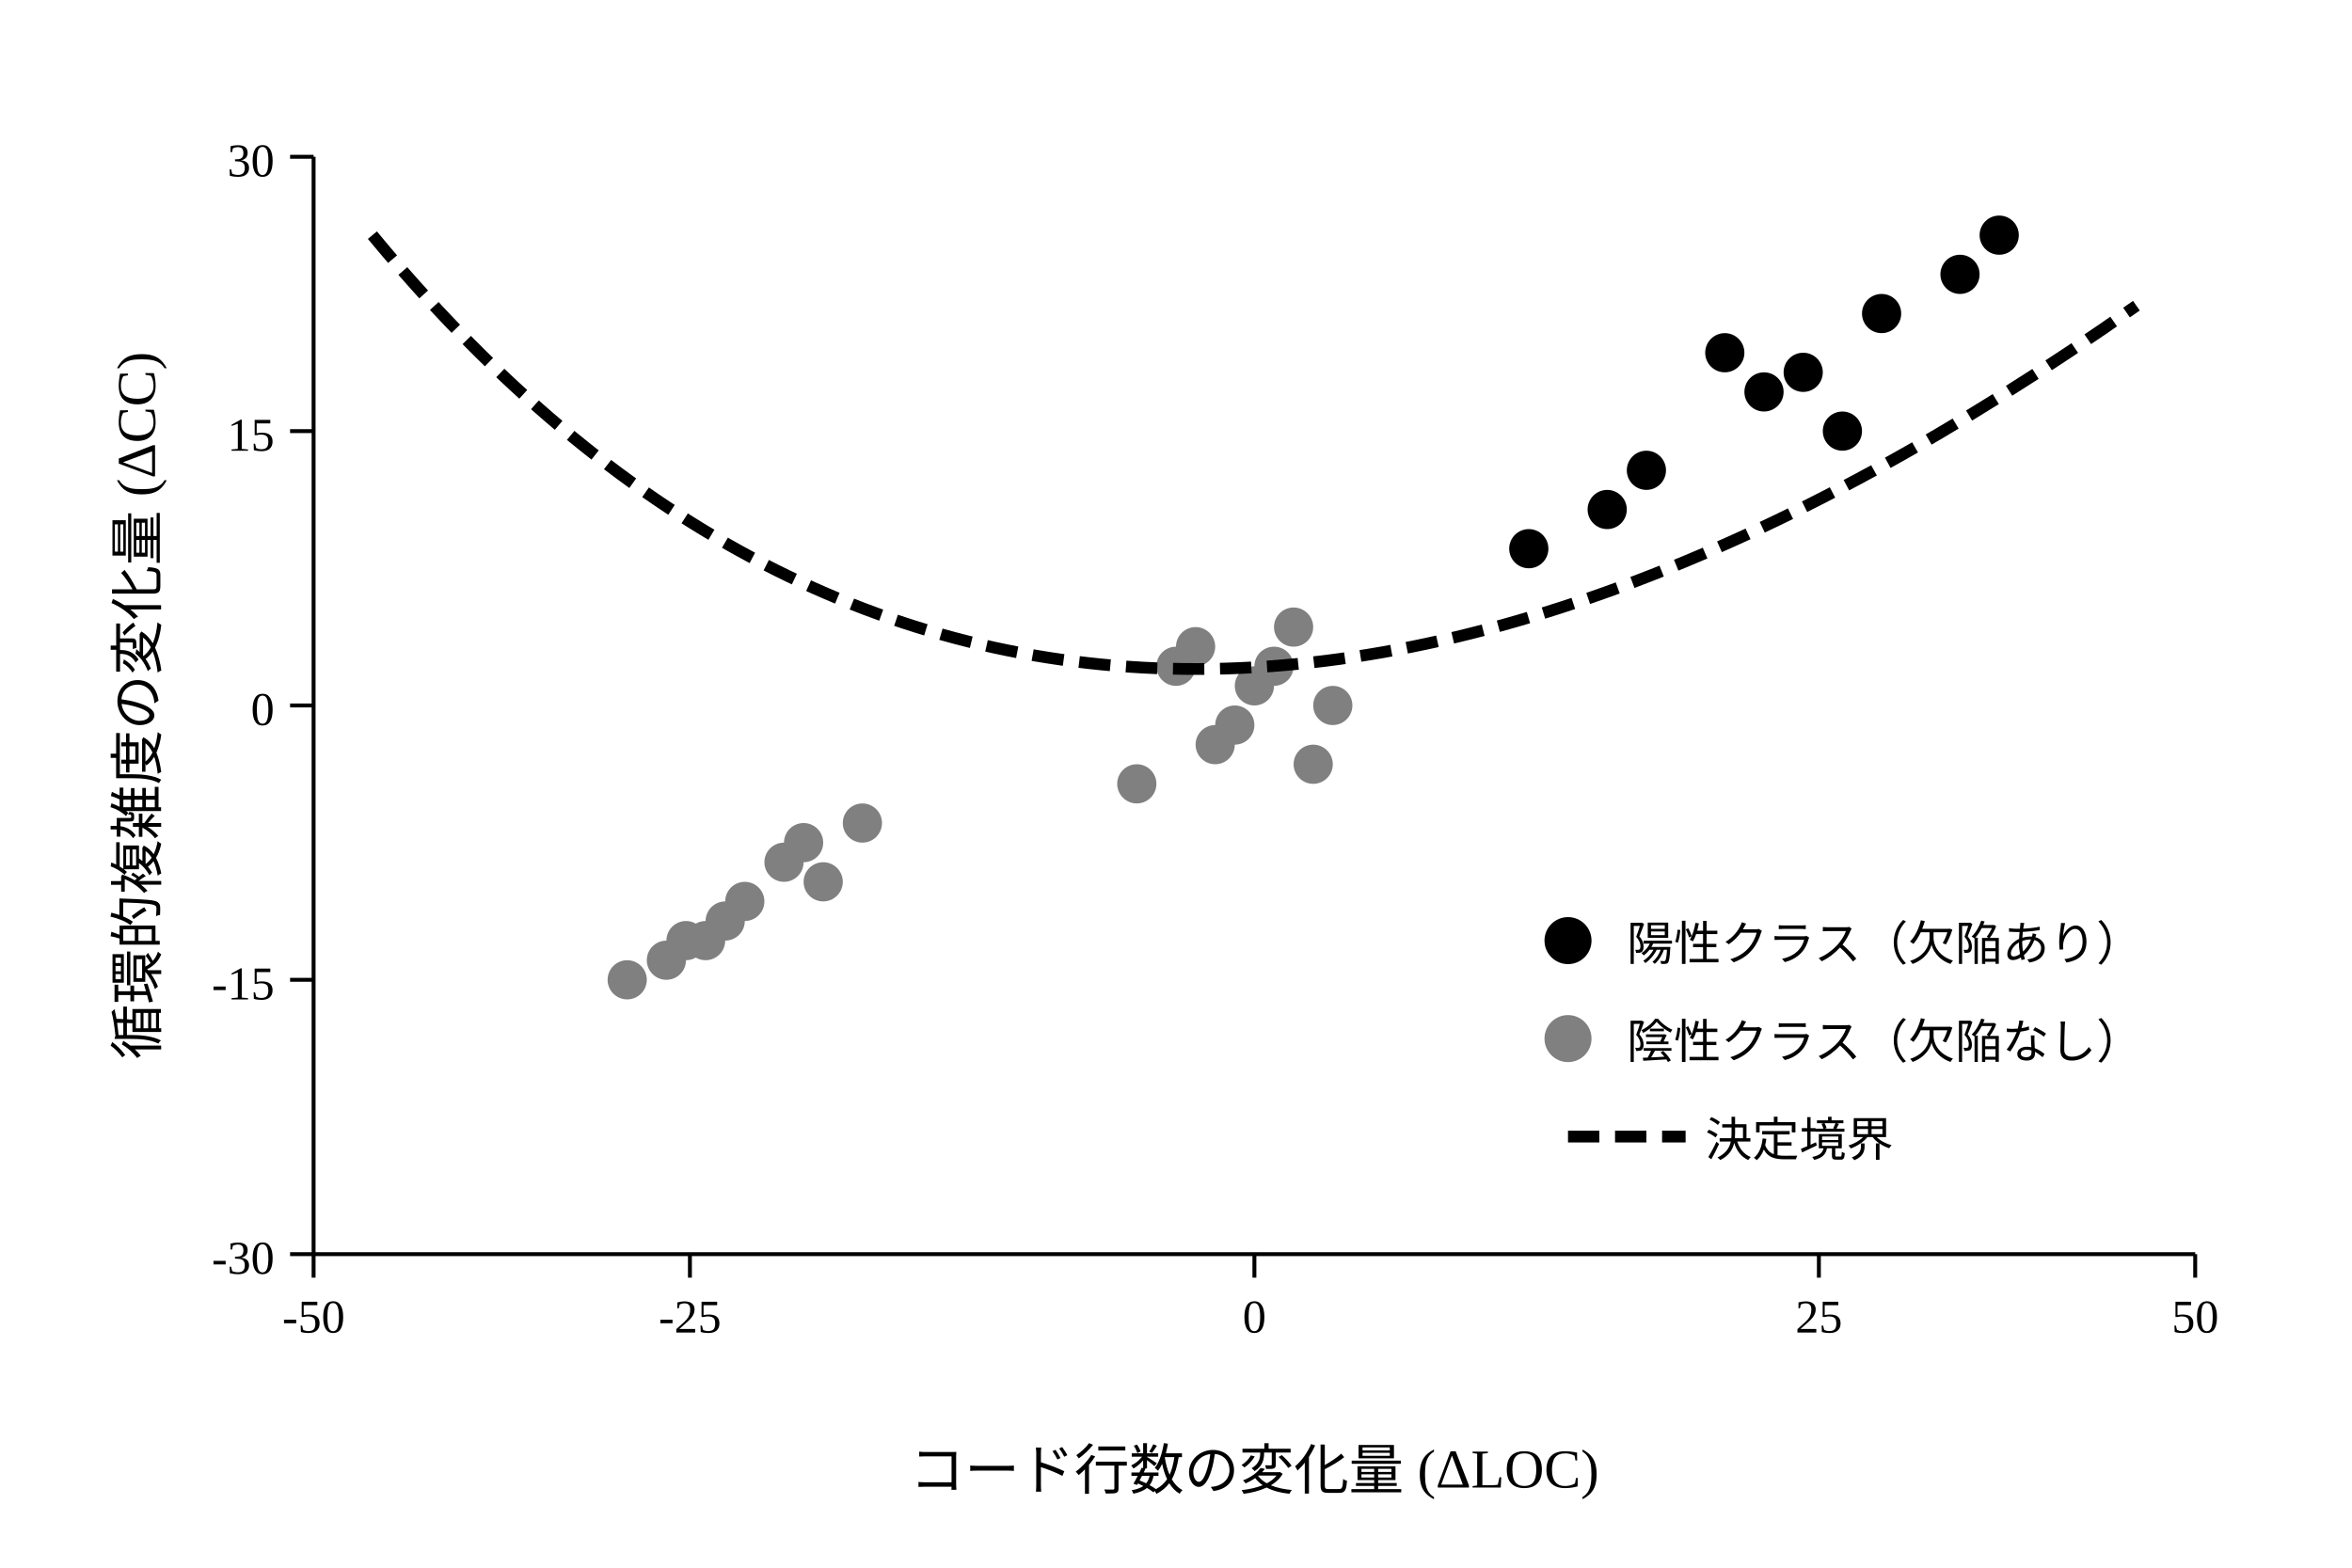
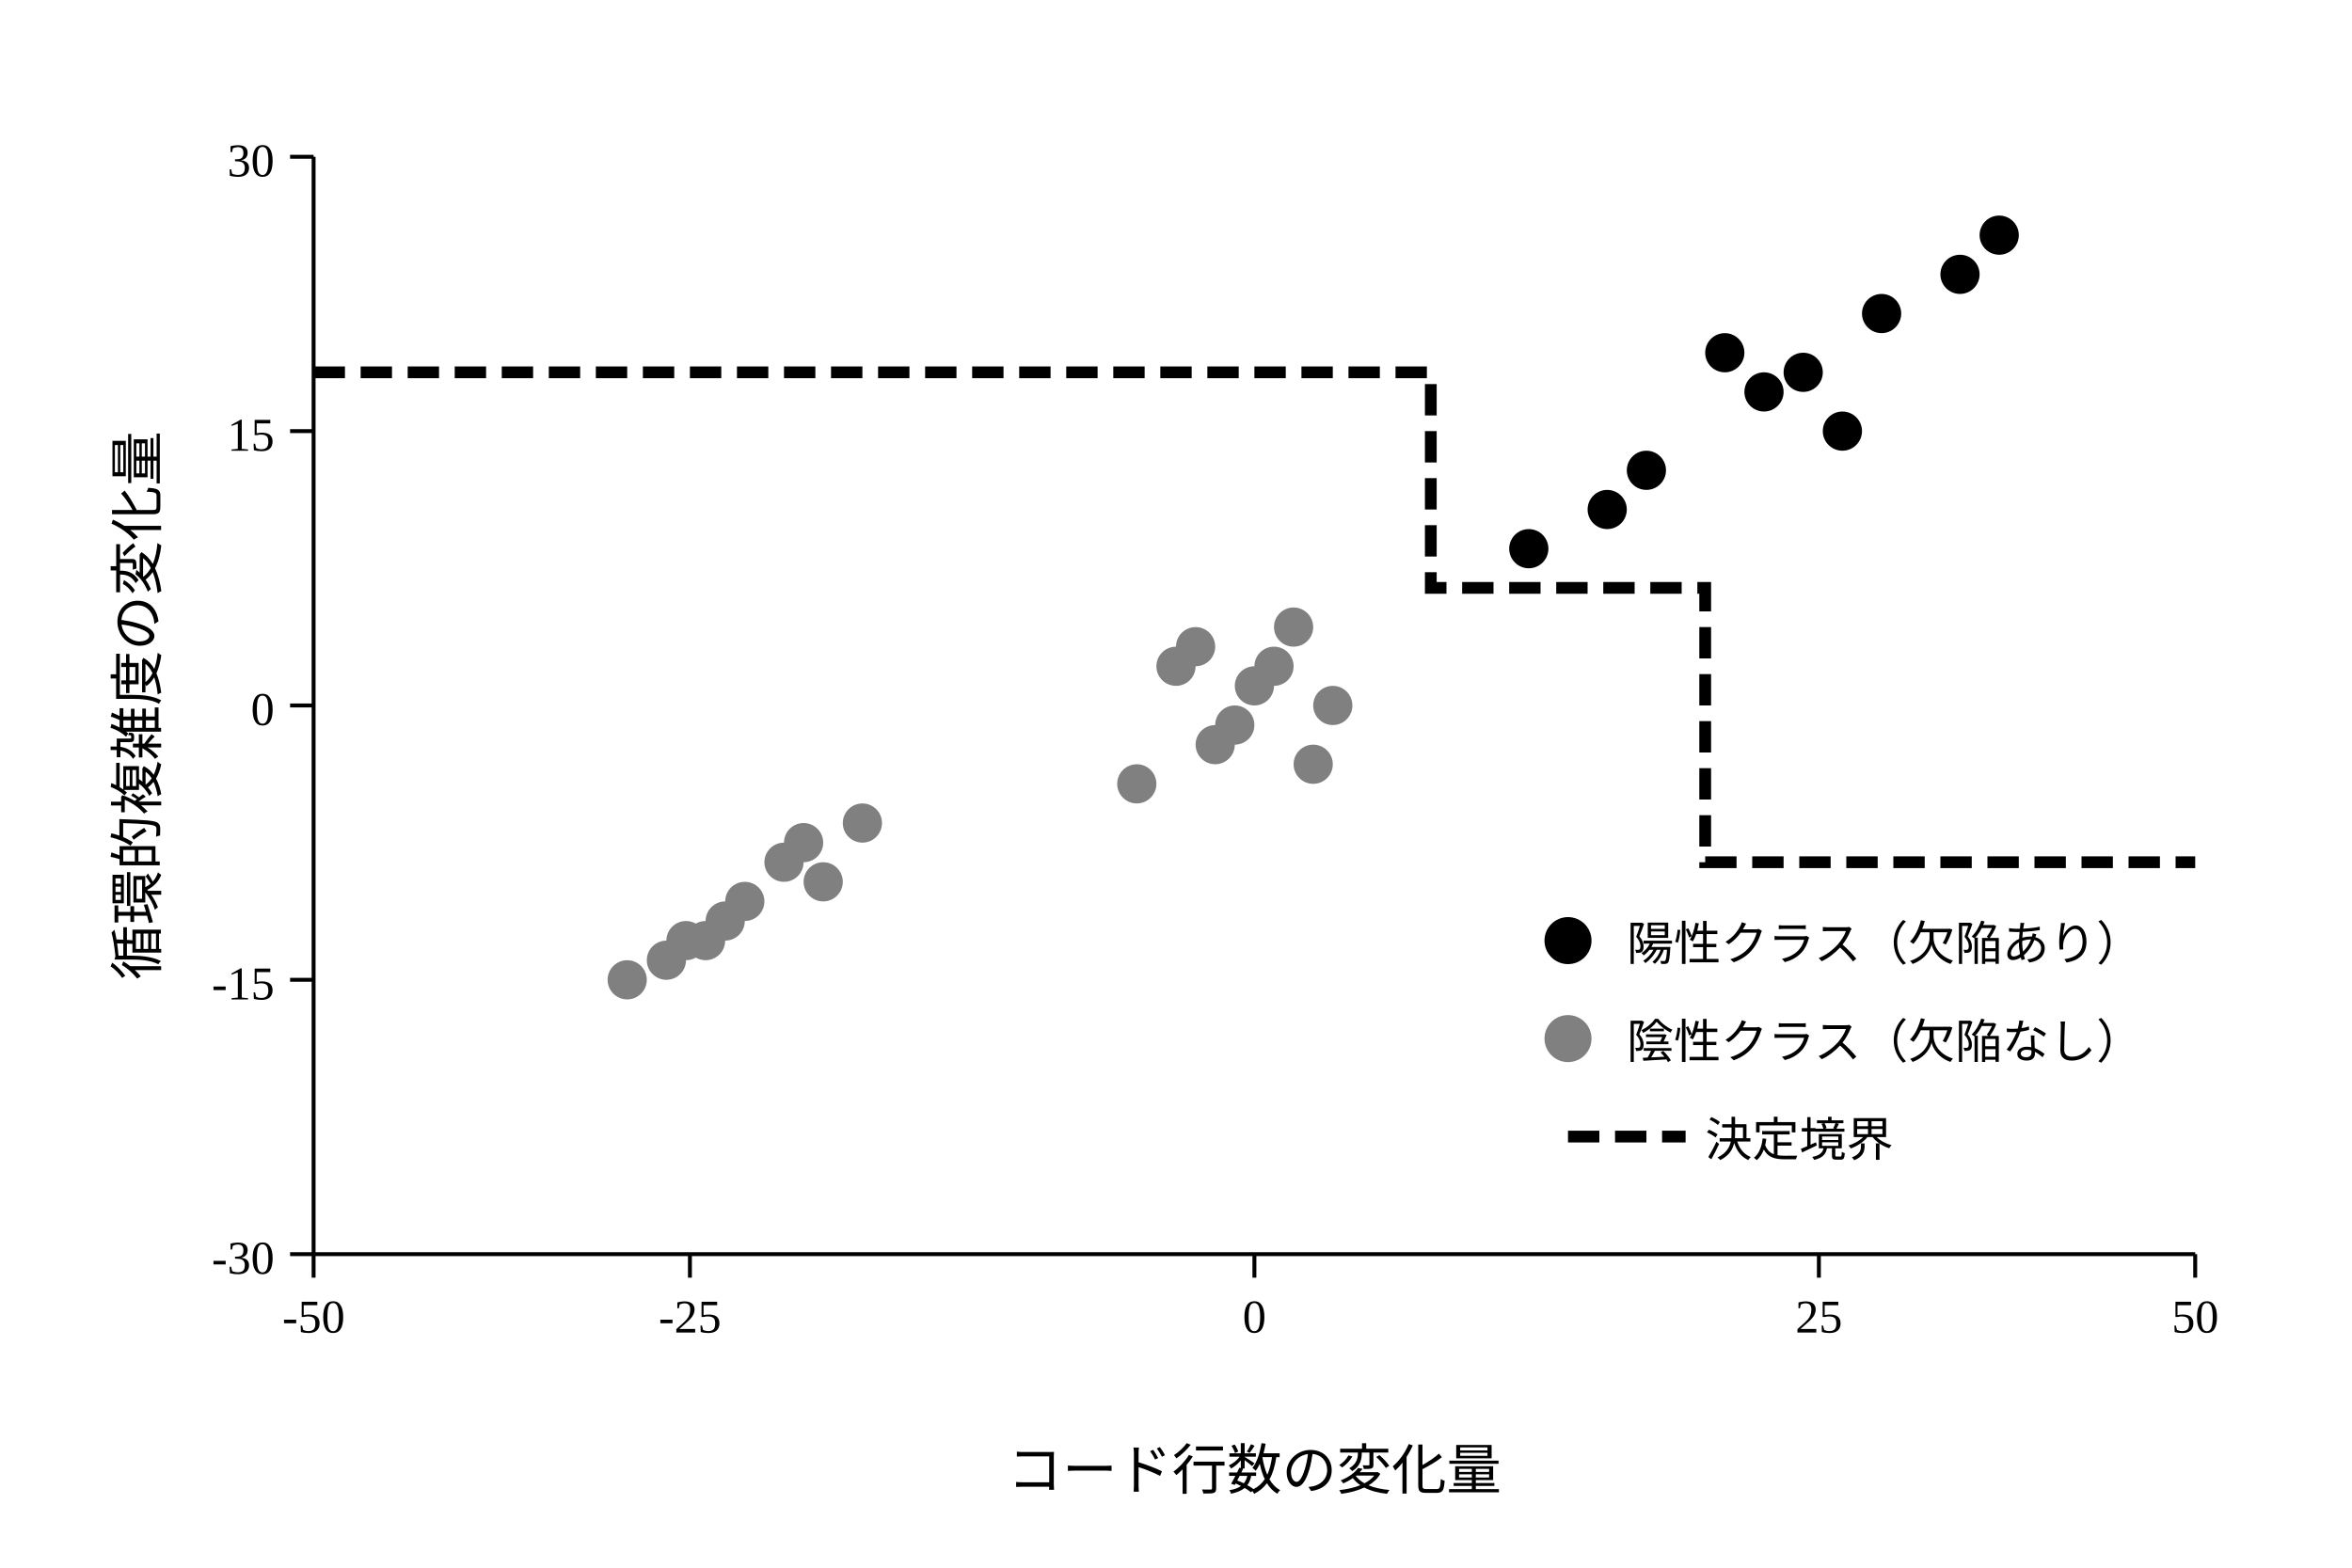
<svg xmlns="http://www.w3.org/2000/svg" width="600" height="400" style="background: white">
  <g transform="translate(0,320)">
    <line x1="80" y1="0" x2="560" y2="0" stroke="black" stroke-width="1" />
    <g transform="translate(80,0)">
      <line y2="6" stroke="black" />
      <text y="20" text-anchor="middle" font-size="12">-50</text>
    </g>
    <g transform="translate(176,0)">
      <line y2="6" stroke="black" />
      <text y="20" text-anchor="middle" font-size="12">-25</text>
    </g>
    <g transform="translate(320,0)">
      <line y2="6" stroke="black" />
      <text y="20" text-anchor="middle" font-size="12">0</text>
    </g>
    <g transform="translate(464,0)">
      <line y2="6" stroke="black" />
      <text y="20" text-anchor="middle" font-size="12">25</text>
    </g>
    <g transform="translate(560,0)">
      <line y2="6" stroke="black" />
      <text y="20" text-anchor="middle" font-size="12">50</text>
    </g>
-     <text x="320" y="60" text-anchor="middle" font-weight="normal" font-size="14">コード行数の変化量 (ΔLOC)</text>
+     <text x="320" y="60" text-anchor="middle" font-weight="normal" font-size="14">コード行数の変化量</text>
  </g>
  <g transform="translate(80,0)">
    <line x1="0" y1="40" x2="0" y2="320" stroke="black" stroke-width="1" />
    <g transform="translate(0,40)">
      <line x2="-6" stroke="black" />
      <text x="-10" y="5" text-anchor="end" font-size="12">30</text>
    </g>
    <g transform="translate(0,110)">
      <line x2="-6" stroke="black" />
      <text x="-10" y="5" text-anchor="end" font-size="12">15</text>
    </g>
    <g transform="translate(0,180)">
      <line x2="-6" stroke="black" />
      <text x="-10" y="5" text-anchor="end" font-size="12">0</text>
    </g>
    <g transform="translate(0,250)">
      <line x2="-6" stroke="black" />
      <text x="-10" y="5" text-anchor="end" font-size="12">-15</text>
    </g>
    <g transform="translate(0,320)">
      <line x2="-6" stroke="black" />
      <text x="-10" y="5" text-anchor="end" font-size="12">-30</text>
    </g>
-     <text transform="rotate(-90)" x="-180" y="-40" text-anchor="middle" font-weight="normal" font-size="14">循環的複雑度の変化量 (ΔCC)</text>
+     <text transform="rotate(-90)" x="-180" y="-40" text-anchor="middle" font-weight="normal" font-size="14">循環的複雑度の変化量</text>
  </g>
  <circle cx="420" cy="120" r="5" fill="#000000" />
  <circle cx="450" cy="100" r="5" fill="#000000" />
  <circle cx="480" cy="80" r="5" fill="#000000" />
  <circle cx="510" cy="60" r="5" fill="#000000" />
  <circle cx="390" cy="140" r="5" fill="#000000" />
  <circle cx="440" cy="90" r="5" fill="#000000" />
  <circle cx="470" cy="110" r="5" fill="#000000" />
  <circle cx="500" cy="70" r="5" fill="#000000" />
  <circle cx="410" cy="130" r="5" fill="#000000" />
  <circle cx="460" cy="95" r="5" fill="#000000" />
  <circle cx="300" cy="170" r="5" fill="#808080" />
  <circle cx="310" cy="190" r="5" fill="#808080" />
  <circle cx="330" cy="160" r="5" fill="#808080" />
  <circle cx="290" cy="200" r="5" fill="#808080" />
  <circle cx="340" cy="180" r="5" fill="#808080" />
  <circle cx="320" cy="175" r="5" fill="#808080" />
  <circle cx="335" cy="195" r="5" fill="#808080" />
  <circle cx="305" cy="165" r="5" fill="#808080" />
  <circle cx="315" cy="185" r="5" fill="#808080" />
  <circle cx="325" cy="170" r="5" fill="#808080" />
  <circle cx="200" cy="220" r="5" fill="#808080" />
  <circle cx="180" cy="240" r="5" fill="#808080" />
  <circle cx="160" cy="250" r="5" fill="#808080" />
  <circle cx="220" cy="210" r="5" fill="#808080" />
  <circle cx="190" cy="230" r="5" fill="#808080" />
  <circle cx="170" cy="245" r="5" fill="#808080" />
  <circle cx="210" cy="225" r="5" fill="#808080" />
  <circle cx="185" cy="235" r="5" fill="#808080" />
  <circle cx="205" cy="215" r="5" fill="#808080" />
  <circle cx="175" cy="240" r="5" fill="#808080" />
-   <path d="M 95 60 Q 270 272 545 78" stroke="#000000" stroke-width="3" fill="none" stroke-dasharray="8,4" />
+   <polyline points="80,95 365,95 365,150 435,150 435,220 560,220" fill="none" stroke="#000000" stroke-width="3" stroke-dasharray="8,4" />
  <g transform="translate(400,240)">
    <circle cx="0" cy="0" r="6" fill="#000000" />
    <text x="15" y="5" font-size="12">陽性クラス（欠陥あり）</text>
    <circle cx="0" cy="25" r="6" fill="#808080" />
    <text x="15" y="30" font-size="12">陰性クラス（欠陥なし）</text>
    <line x1="0" y1="50" x2="30" y2="50" stroke="#000000" stroke-width="3" stroke-dasharray="8,4" />
    <text x="35" y="55" font-size="12">決定境界</text>
  </g>
</svg>
